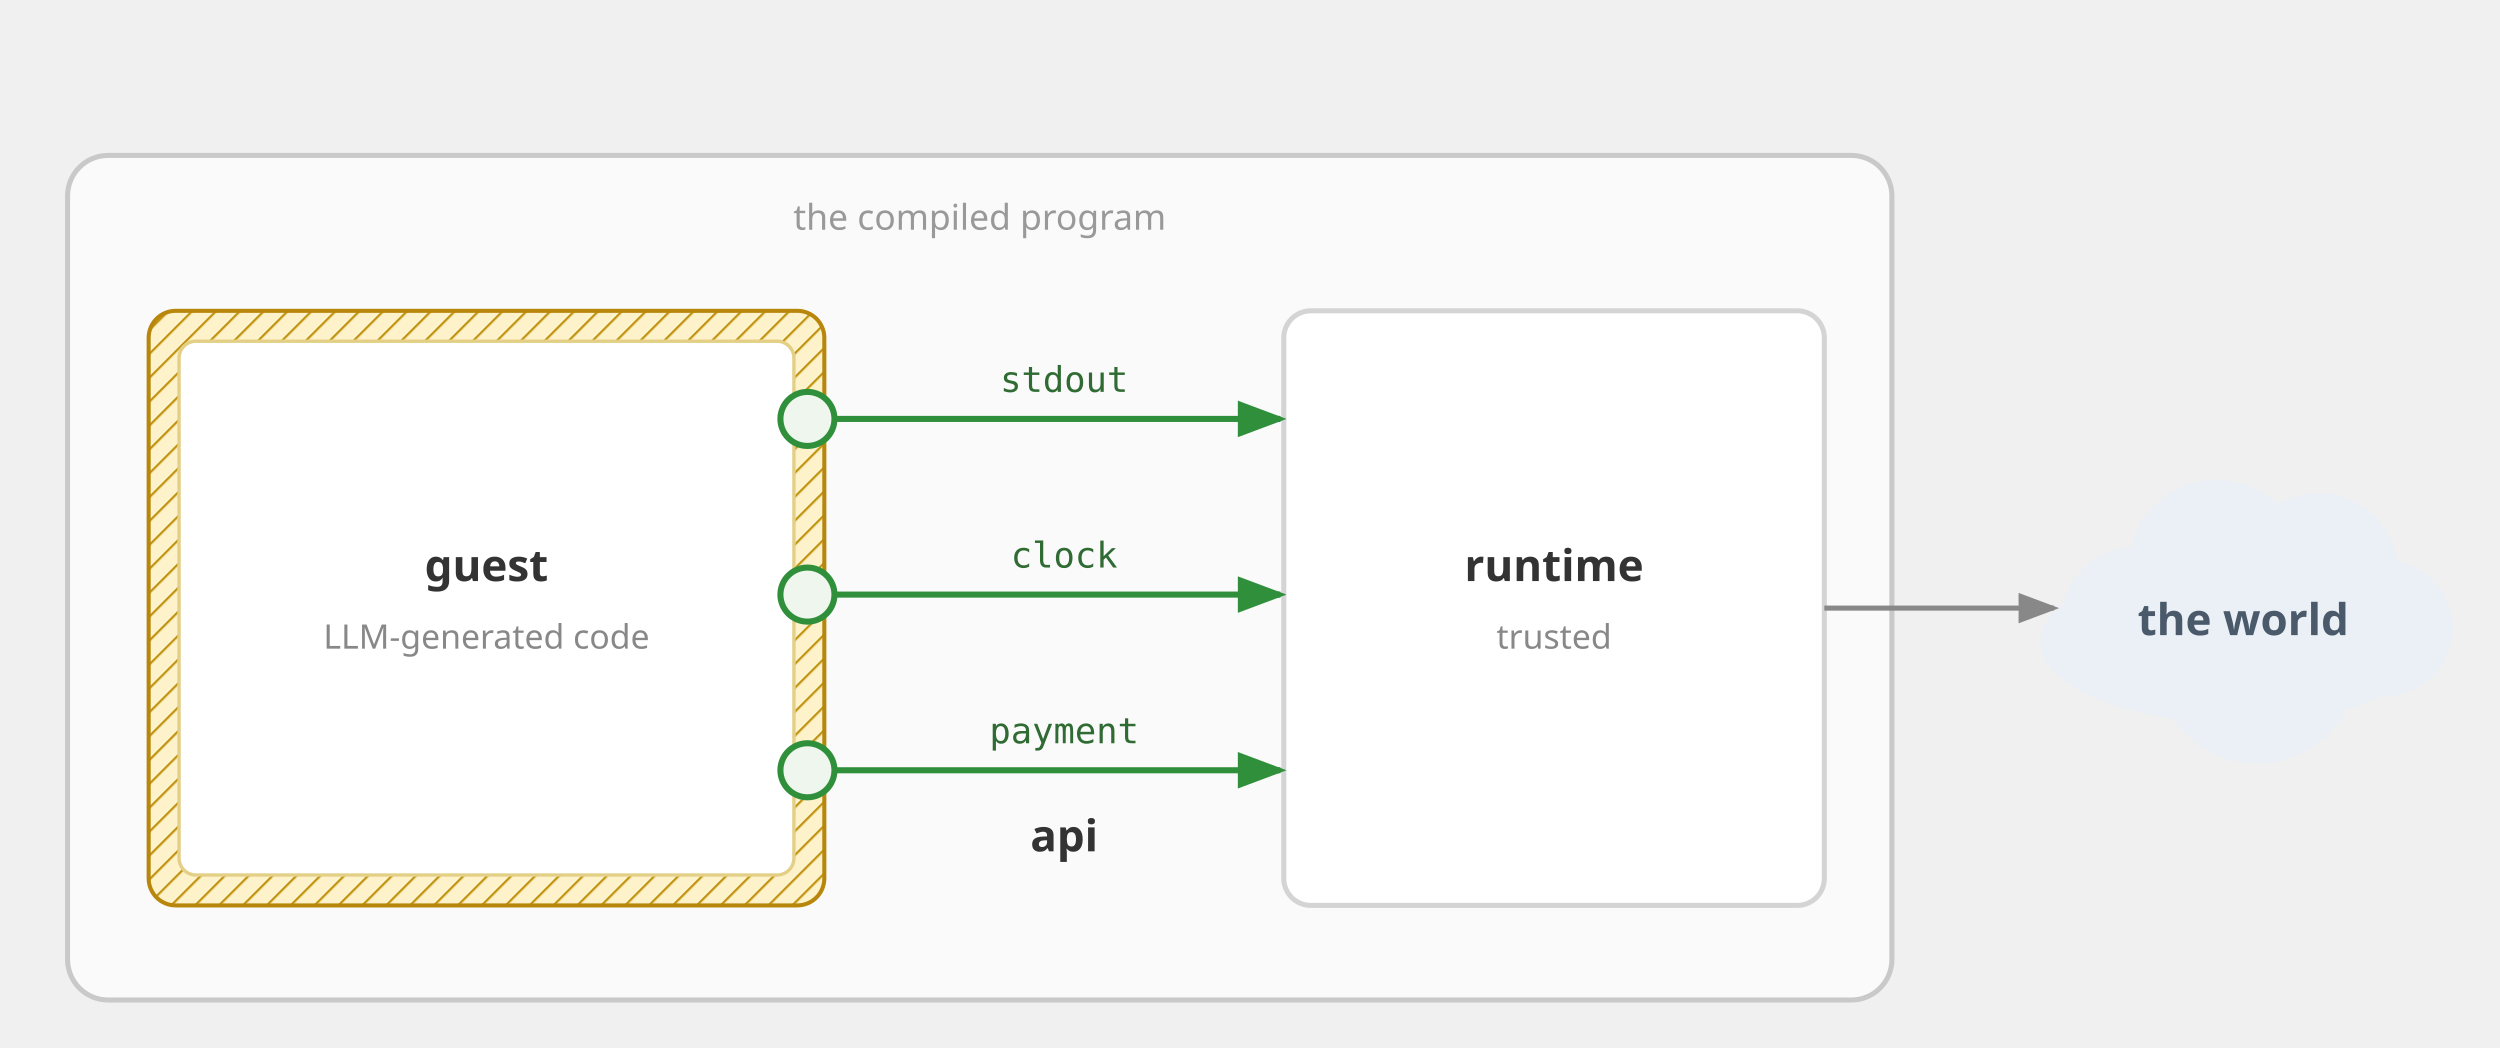
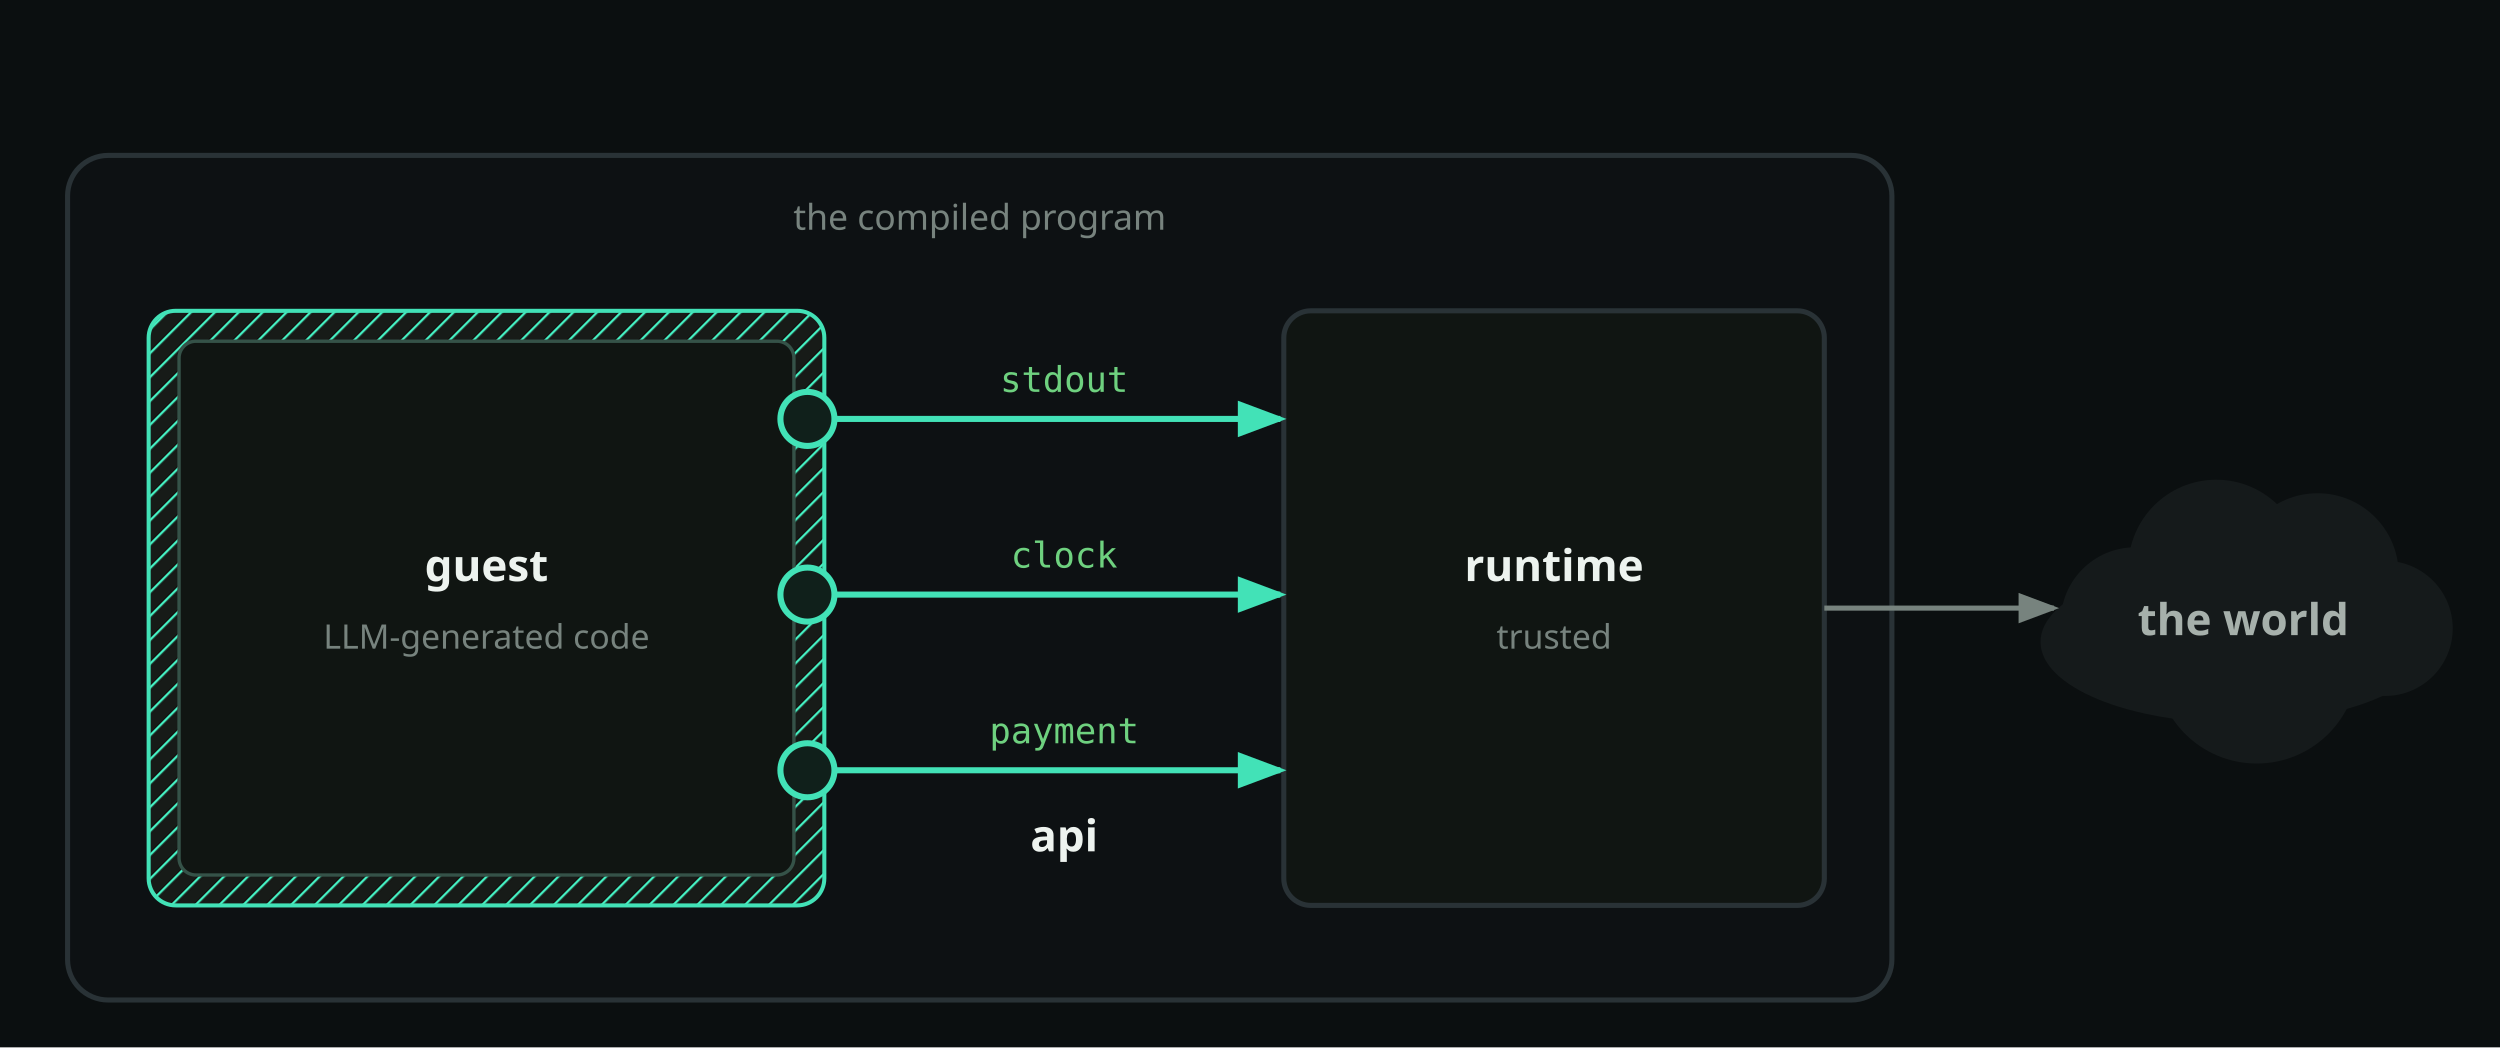
<svg xmlns="http://www.w3.org/2000/svg" viewBox="0 0 740 310" width="740" height="310" style="max-width:100%;height:auto;font-family:system-ui,sans-serif">
  <defs>
    <marker id="ts-g" markerWidth="8" markerHeight="6" refX="7" refY="3" orient="auto">
-       <path d="M0,0 L8,3 L0,6 Z" fill="#2f8f3a" />
+       <path d="M0,0 L8,3 L0,6 Z" fill="#42e2b7" />
    </marker>
    <marker id="ts-arr" markerWidth="8" markerHeight="6" refX="7" refY="3" orient="auto">
-       <path d="M0,0 L8,3 L0,6 Z" fill="#888" />
+       <path d="M0,0 L8,3 L0,6 Z" fill="#77837e" />
    </marker>
    <pattern id="dmz" width="5" height="5" patternUnits="userSpaceOnUse" patternTransform="rotate(45)">
-       <rect width="5" height="5" fill="#fdf2c9" />
-       <line x1="0" y1="0" x2="0" y2="5" stroke="#c59a1e" stroke-width="1.4" />
+       <rect width="5" height="5" fill="#171b18" />
+       <line x1="0" y1="0" x2="0" y2="5" stroke="#42e2b7" stroke-width="1.4" />
    </pattern>
  </defs>
-   <rect x="20" y="46" width="540" height="250" rx="12" fill="#fafafa" stroke="#c9c9c9" stroke-width="1.5" />
-   <text x="290" y="68" text-anchor="middle" font-size="10.5" fill="#999">the compiled program</text>
-   <rect x="44" y="92" width="200" height="176" rx="8" fill="url(#dmz)" stroke="#b8860b" stroke-width="1.2" />
-   <rect x="53" y="101" width="182" height="158" rx="5" fill="#fff" stroke="#e3cf85" stroke-width="1" />
-   <text x="144" y="172" text-anchor="middle" font-size="13" font-weight="600" fill="#333">guest</text>
-   <text x="144" y="192" text-anchor="middle" font-size="10" fill="#888">LLM-generated code</text>
-   <rect x="380" y="92" width="160" height="176" rx="8" fill="#fff" stroke="#d4d4d4" stroke-width="1.5" />
-   <text x="460" y="172" text-anchor="middle" font-size="13" font-weight="600" fill="#333">runtime</text>
-   <text x="460" y="192" text-anchor="middle" font-size="10" fill="#888">trusted</text>
-   <g fill="#eaf0f6">
+   <rect width="740" height="310" fill="#0b0f10" />
+   <rect x="20" y="46" width="540" height="250" rx="12" fill="#0d1113" stroke="#293236" stroke-width="1.5" />
+   <text x="290" y="68" text-anchor="middle" font-size="10.5" fill="#77837e">the compiled program</text>
+   <rect x="44" y="92" width="200" height="176" rx="8" fill="url(#dmz)" stroke="#42e2b7" stroke-width="1.2" />
+   <rect x="53" y="101" width="182" height="158" rx="5" fill="#101512" stroke="#355248" stroke-width="1" />
+   <text x="144" y="172" text-anchor="middle" font-size="13" font-weight="600" fill="#edf3ef">guest</text>
+   <text x="144" y="192" text-anchor="middle" font-size="10" fill="#77837e">LLM-generated code</text>
+   <rect x="380" y="92" width="160" height="176" rx="8" fill="#101512" stroke="#293236" stroke-width="1.5" />
+   <text x="460" y="172" text-anchor="middle" font-size="13" font-weight="600" fill="#edf3ef">runtime</text>
+   <text x="460" y="192" text-anchor="middle" font-size="10" fill="#77837e">trusted</text>
+   <g fill="#151a1b">
    <ellipse cx="662" cy="190" rx="58" ry="24" />
    <circle cx="632" cy="184" r="22" />
    <circle cx="656" cy="168" r="26" />
    <circle cx="686" cy="170" r="24" />
    <circle cx="706" cy="186" r="20" />
    <circle cx="668" cy="196" r="30" />
  </g>
-   <text x="664" y="188" text-anchor="middle" font-size="13" font-weight="600" fill="#4a5a6a">the world</text>
+   <text x="664" y="188" text-anchor="middle" font-size="13" font-weight="600" fill="#a6b0ab">the world</text>
  <g>
-     <line x1="246" y1="124" x2="379" y2="124" stroke="#2f8f3a" stroke-width="1.8" marker-end="url(#ts-g)" />
-     <line x1="246" y1="176" x2="379" y2="176" stroke="#2f8f3a" stroke-width="1.8" marker-end="url(#ts-g)" />
-     <line x1="246" y1="228" x2="379" y2="228" stroke="#2f8f3a" stroke-width="1.8" marker-end="url(#ts-g)" />
+     <line x1="246" y1="124" x2="379" y2="124" stroke="#42e2b7" stroke-width="1.8" marker-end="url(#ts-g)" />
+     <line x1="246" y1="176" x2="379" y2="176" stroke="#42e2b7" stroke-width="1.8" marker-end="url(#ts-g)" />
+     <line x1="246" y1="228" x2="379" y2="228" stroke="#42e2b7" stroke-width="1.8" marker-end="url(#ts-g)" />
  </g>
-   <g fill="#eef6ee" stroke="#2f8f3a" stroke-width="1.8">
+   <g fill="#10201b" stroke="#42e2b7" stroke-width="1.8">
    <circle cx="239" cy="124" r="8" />
    <circle cx="239" cy="176" r="8" />
    <circle cx="239" cy="228" r="8" />
  </g>
-   <text x="315" y="116" text-anchor="middle" font-size="10.5" fill="#2f6b33" font-family="ui-monospace,monospace">stdout</text>
-   <text x="315" y="168" text-anchor="middle" font-size="10.5" fill="#2f6b33" font-family="ui-monospace,monospace">clock</text>
-   <text x="315" y="220" text-anchor="middle" font-size="10.5" fill="#2f6b33" font-family="ui-monospace,monospace">payment</text>
-   <text x="315" y="252" text-anchor="middle" font-size="13" font-weight="600" fill="#333">api</text>
-   <line x1="540" y1="180" x2="608" y2="180" stroke="#888" stroke-width="1.5" marker-end="url(#ts-arr)" />
+   <text x="315" y="116" text-anchor="middle" font-size="10.5" fill="#6ed17f" font-family="ui-monospace,monospace">stdout</text>
+   <text x="315" y="168" text-anchor="middle" font-size="10.5" fill="#6ed17f" font-family="ui-monospace,monospace">clock</text>
+   <text x="315" y="220" text-anchor="middle" font-size="10.5" fill="#6ed17f" font-family="ui-monospace,monospace">payment</text>
+   <text x="315" y="252" text-anchor="middle" font-size="13" font-weight="600" fill="#edf3ef">api</text>
+   <line x1="540" y1="180" x2="608" y2="180" stroke="#77837e" stroke-width="1.5" marker-end="url(#ts-arr)" />
</svg>
